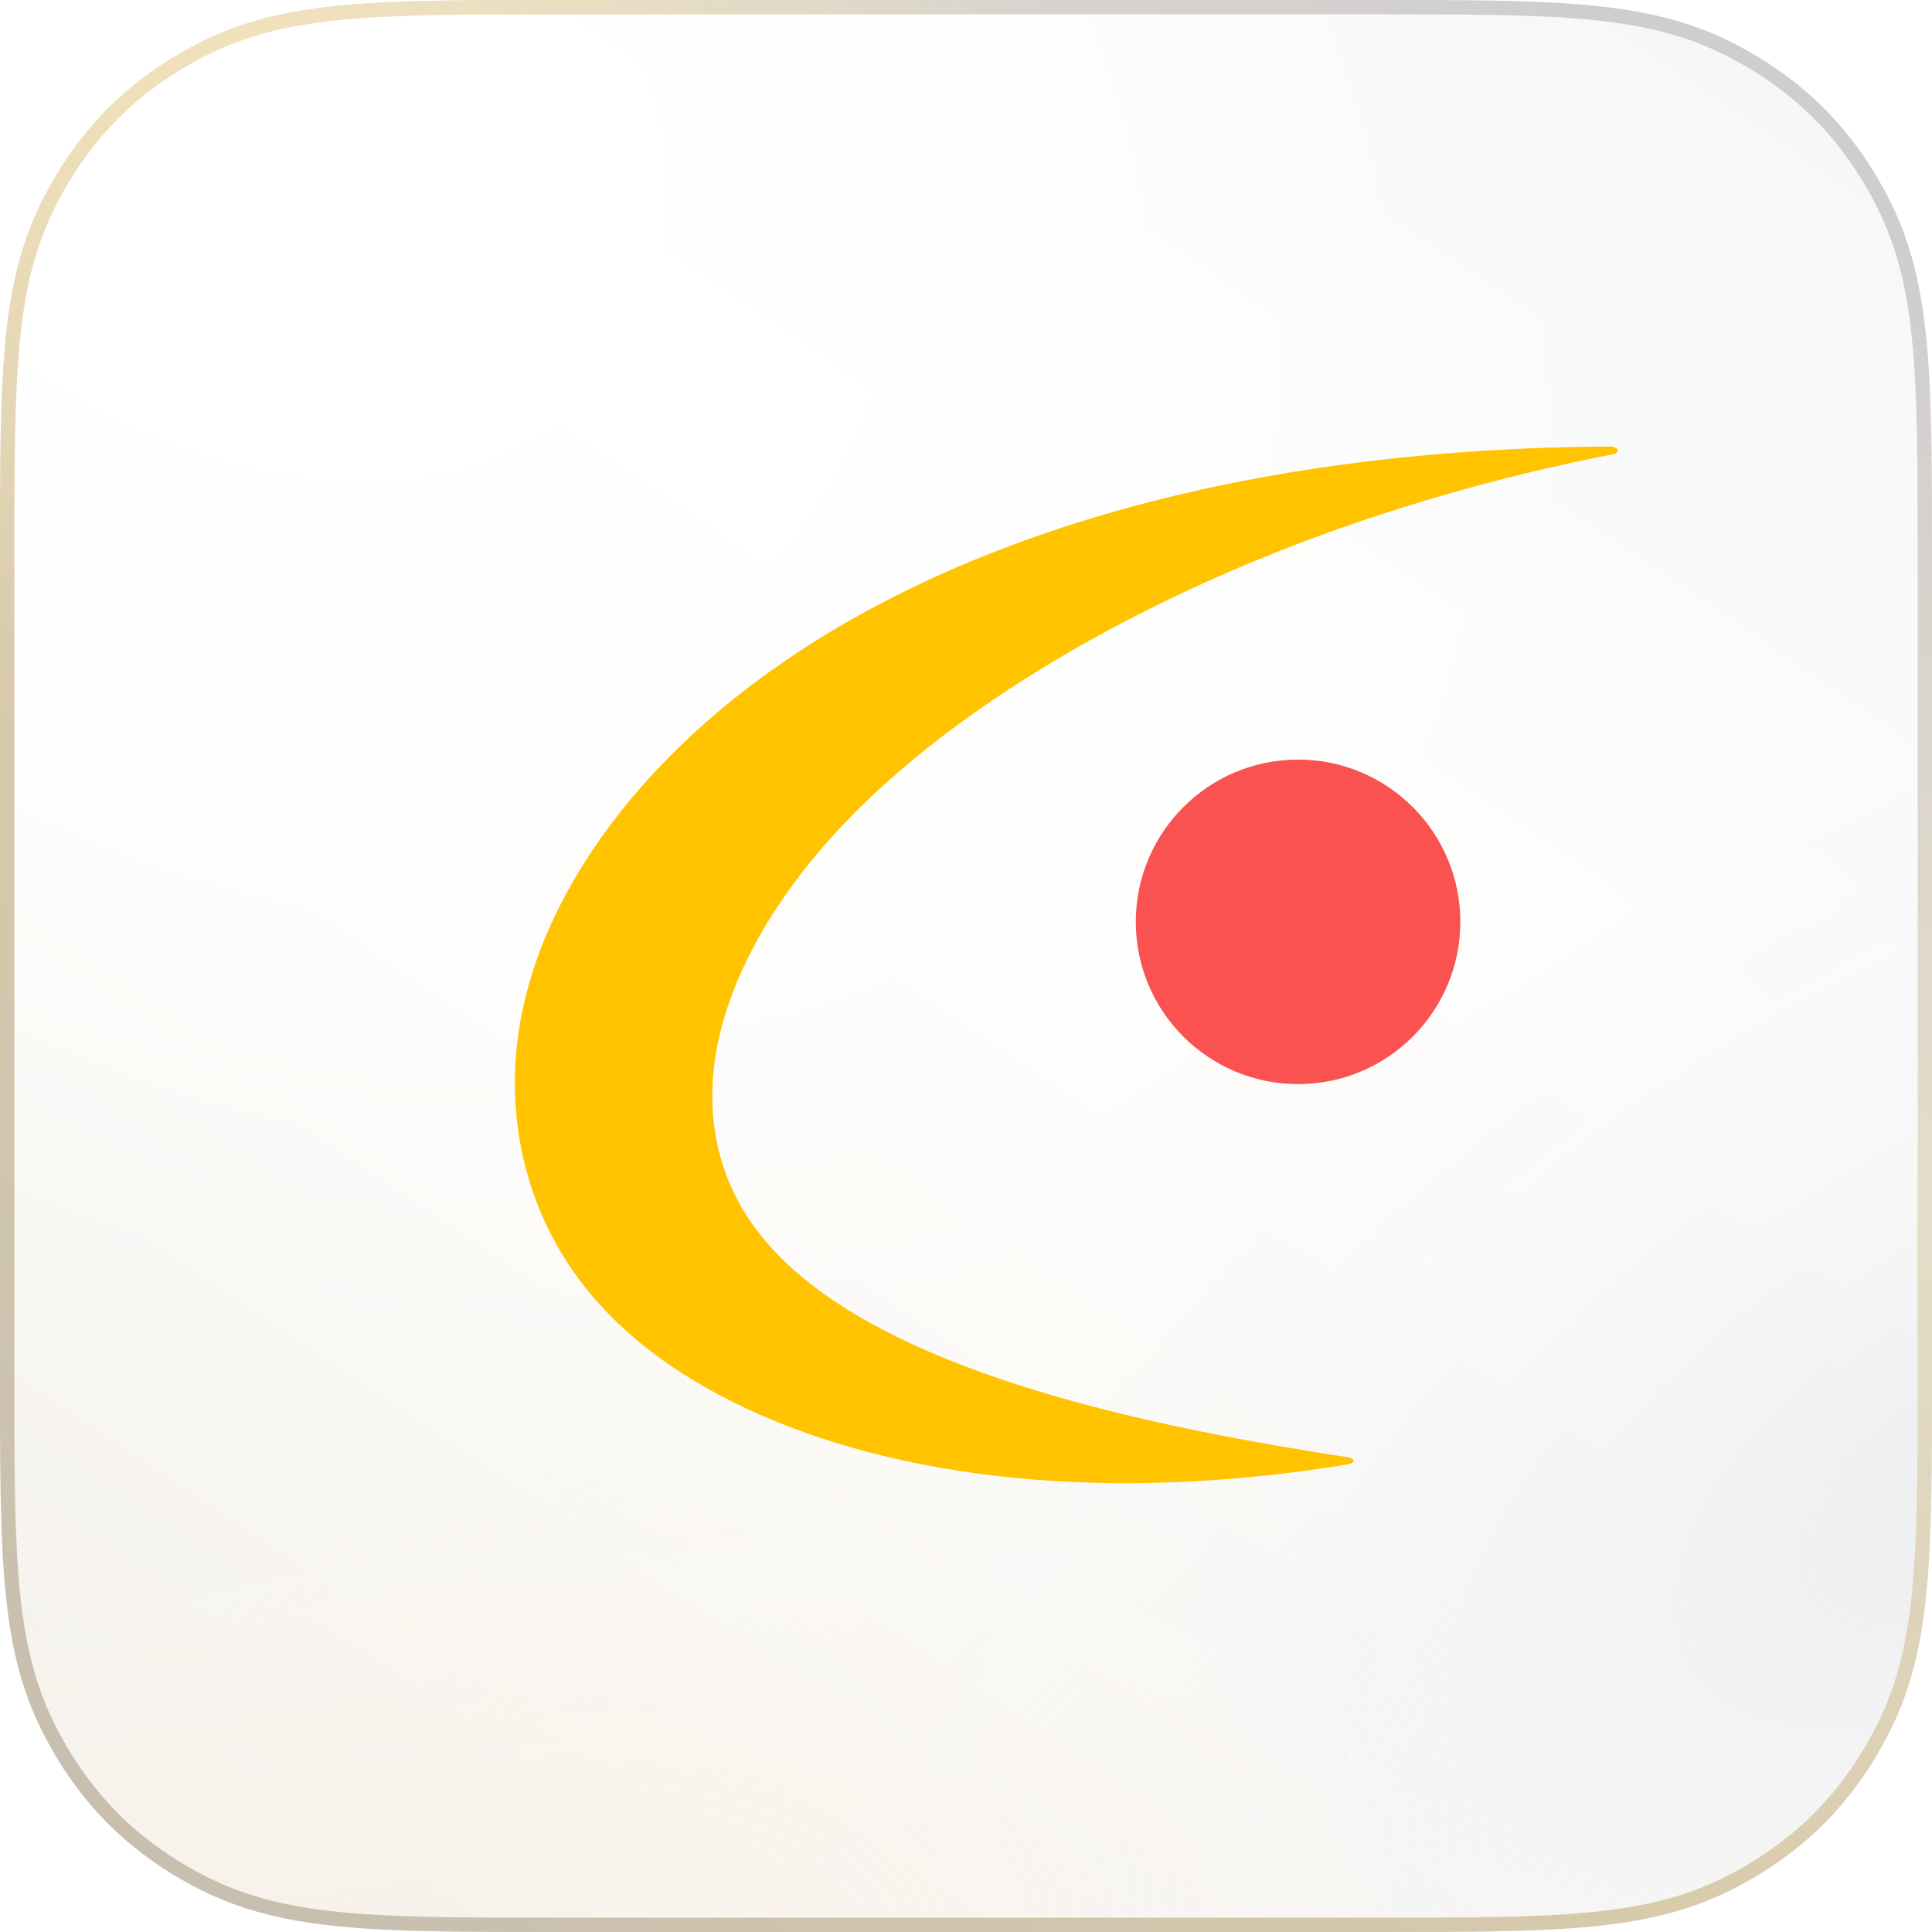
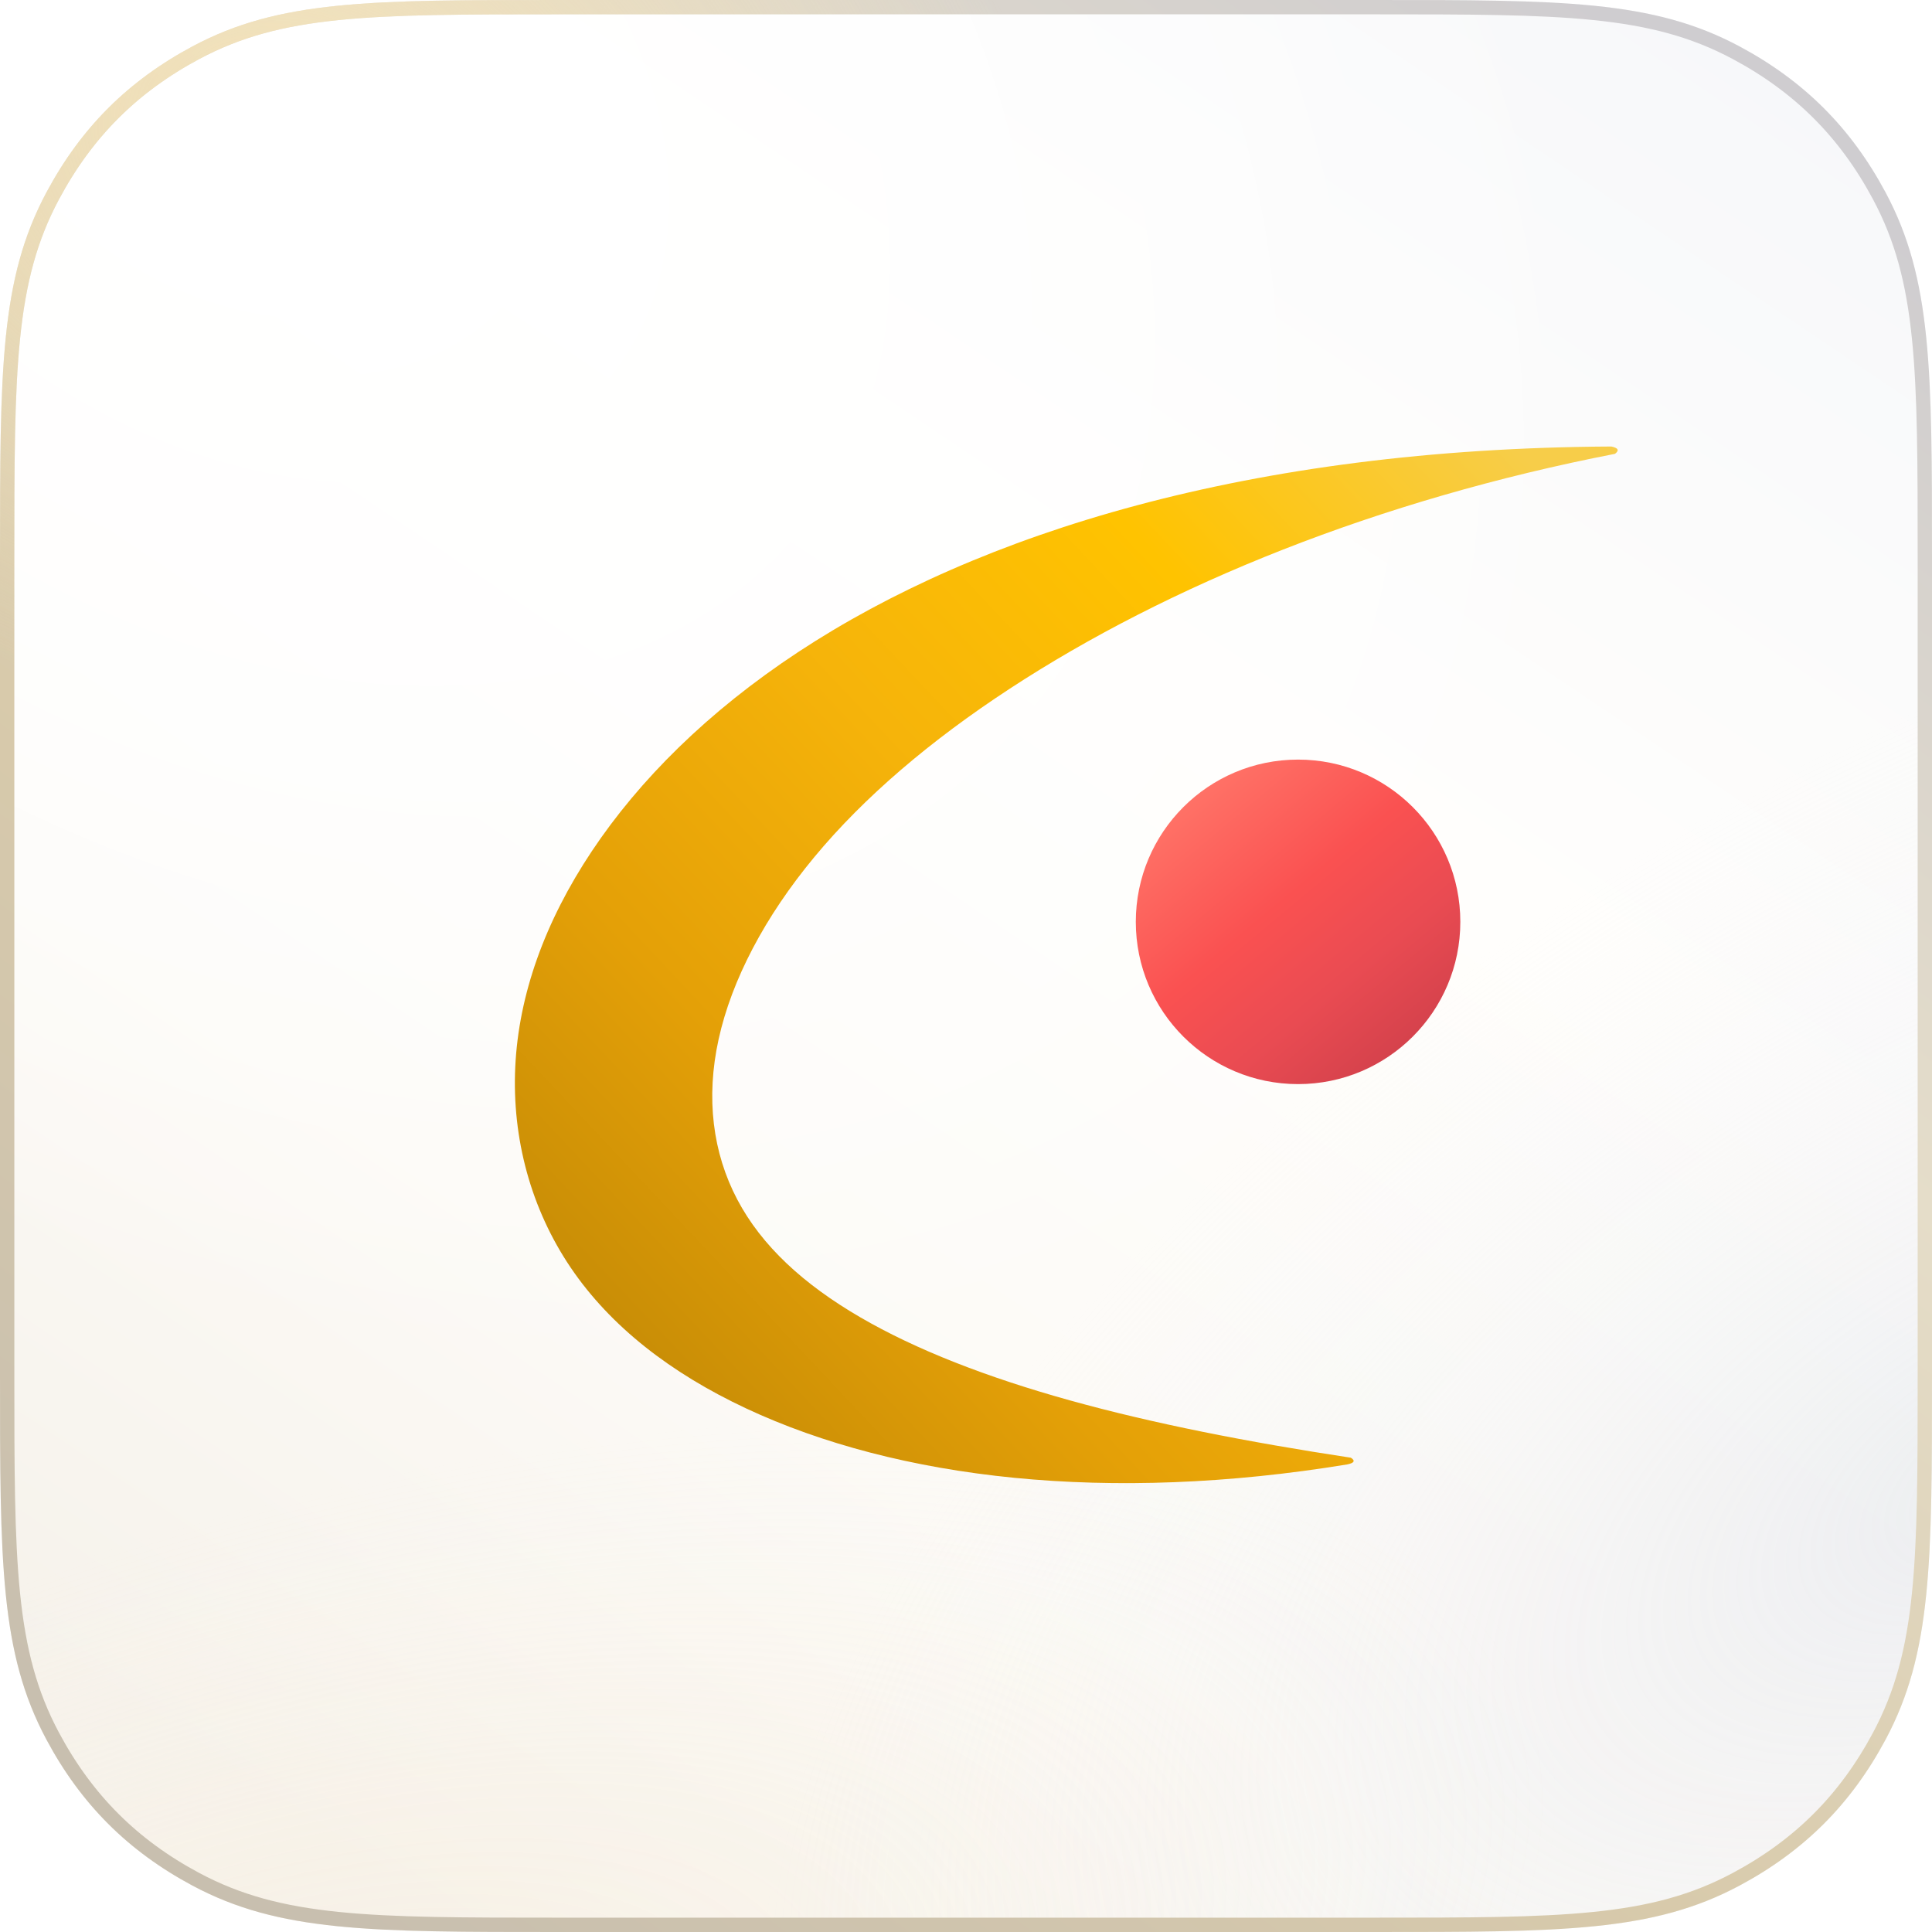
<svg xmlns="http://www.w3.org/2000/svg" width="512" height="512" viewBox="0 0 512 512" fill="none">
  <defs>
    <path id="outline" d="M148 0H364       C414 0 438 0 461 12.3 C478.1 21.45 490.55 33.9 499.7 51 C512 74 512 98 512 148V364       C512 414 512 438 499.7 461 C490.55 478.1 478.1 490.55 461 499.7 C438 512 414 512 364 512H148       C98 512 74 512 51 499.7 C33.9 490.55 21.45 478.1 12.3 461 C0 438 0 414 0 364V148       C0 98 0 74 12.3 51 C21.45 33.9 33.9 21.45 51 12.3 C74 0 98 0 148 0Z" />
    <clipPath id="trim">
      <use href="#outline" />
    </clipPath>
    <linearGradient id="field" gradientUnits="userSpaceOnUse" x1="65" y1="479" x2="407" y2="-29">
-       <stop stop-color="#F6F3EE" />
-       <stop offset=".28" stop-color="#FBFAF7" />
-       <stop offset=".63" stop-color="#FDFDFC" />
-       <stop offset="1" stop-color="#F6F7F9" />
+       <stop stop-color="#F6F2EB" />
+       <stop offset=".28" stop-color="#FCFAF6" />
+       <stop offset=".63" stop-color="#FFFEFC" />
+       <stop offset="1" stop-color="#F7F8FA" />
    </linearGradient>
    <radialGradient id="white-light" gradientUnits="userSpaceOnUse" cx="0" cy="0" r="1" gradientTransform="translate(58 18) rotate(37) scale(420 296)">
      <stop stop-color="#FFFFFF" />
      <stop offset=".49" stop-color="#FFFFFF" stop-opacity=".74" />
      <stop offset="1" stop-color="#FFFFFF" stop-opacity="0" />
    </radialGradient>
    <radialGradient id="pearl" gradientUnits="userSpaceOnUse" cx="0" cy="0" r="1" gradientTransform="translate(532 393) rotate(-31) scale(368 193)">
-       <stop stop-color="#DFE1E5" stop-opacity=".55" />
+       <stop stop-color="#DBDFE7" stop-opacity=".51" />
      <stop offset=".50" stop-color="#EBECF0" stop-opacity=".31" />
      <stop offset="1" stop-color="#F1F2F4" stop-opacity="0" />
    </radialGradient>
    <radialGradient id="warm-white" gradientUnits="userSpaceOnUse" cx="0" cy="0" r="1" gradientTransform="translate(56 572) rotate(-19) scale(372 164)">
-       <stop stop-color="#FBECD1" stop-opacity=".32" />
+       <stop stop-color="#FBEDD5" stop-opacity=".31" />
      <stop offset=".52" stop-color="#FBF1E0" stop-opacity=".20" />
      <stop offset="1" stop-color="#FCF7ED" stop-opacity="0" />
    </radialGradient>
    <linearGradient id="rim" gradientUnits="userSpaceOnUse" x1="442" y1="14" x2="83" y2="504">
      <stop stop-color="#CFCDD0" />
      <stop offset=".34" stop-color="#E5DDC9" />
      <stop offset=".65" stop-color="#D8CAAB" />
      <stop offset="1" stop-color="#C8BFAF" />
    </linearGradient>
    <radialGradient id="rim-warm" gradientUnits="userSpaceOnUse" cx="0" cy="0" r="1" gradientTransform="translate(78 39) rotate(16) scale(205 155)">
      <stop stop-color="#F6E3B6" stop-opacity=".84" />
      <stop offset=".55" stop-color="#F6E3B6" stop-opacity=".38" />
      <stop offset="1" stop-color="#F6E3B6" stop-opacity="0" />
    </radialGradient>
+     <linearGradient id="sweep-gold" gradientUnits="userSpaceOnUse" x1="155" y1="357" x2="405" y2="122">
+       <stop stop-color="#C58B06" />
+       <stop offset=".24" stop-color="#E4A007" />
+       <stop offset=".50" stop-color="#F6B40A" />
+       <stop offset=".74" stop-color="#FFC300" />
+       <stop offset="1" stop-color="#F7CD49" />
+     </linearGradient>
+     <linearGradient id="dot-coral" gradientUnits="userSpaceOnUse" x1="316" y1="212" x2="371" y2="278">
+       <stop stop-color="#FF7166" />
+       <stop offset=".42" stop-color="#FA5151" />
+       <stop offset=".73" stop-color="#E94B52" />
+       <stop offset="1" stop-color="#D5424C" />
+     </linearGradient>
  </defs>
  <g id="tile">
    <use href="#outline" fill="url(#field)" />
    <g clip-path="url(#trim)">
      <path d="M0 0H512V512H0Z" fill="url(#white-light)" />
      <path d="M0 0H512V512H0Z" fill="url(#pearl)" />
      <path d="M0 0H512V512H0Z" fill="url(#warm-white)" />
      <g id="edge" stroke-width="7.6">
        <use href="#outline" stroke="url(#rim)" />
        <use href="#outline" stroke="url(#rim-warm)" />
      </g>
    </g>
  </g>
  <g id="mark">
-     <path fill="#FFC300" d="M427.985 120.27       C396.73 126.349 367.126 135.008 340.081 145.62       C313.035 156.231 288.549 168.795 267.535 182.55       C246.521 196.306 228.979 211.253 215.823 227.11       C202.666 242.967 193.895 259.735 190.45 275.375       C187.005 291.015 188.887 305.529 195.373 317.86       C201.86 330.191 212.95 340.339 227.899 349.048       C242.847 357.758 261.654 365.029 283.582 371.127       C305.511 377.225 330.561 382.15 357.995 386.309       Q359.85 387.52 357.005 388.091       C325.527 393.258 295.701 394.29 268.761 391.632       C241.82 388.974 217.764 382.627 197.756 373.258       C177.749 363.89 161.79 351.501 151.266 335.966       C140.742 320.431 135.652 301.75 136.55 282.725       C137.448 263.7 144.334 244.331 156.85 225.56       C169.365 206.788 187.512 188.616 211.541 172.792       C235.57 156.969 265.483 143.495 301.361 133.9       C337.239 124.304 379.083 118.586 427.015 118.33       Q429.8 118.9 427.985 120.27Z" />
-     <circle cx="344" cy="244.3" r="43" fill="#FA5151" />
+     <path fill="url(#sweep-gold)" d="M427.985 120.27       C396.73 126.349 367.126 135.008 340.081 145.62       C313.035 156.231 288.549 168.795 267.535 182.55       C246.521 196.306 228.979 211.253 215.823 227.11       C202.666 242.967 193.895 259.735 190.45 275.375       C187.005 291.015 188.887 305.529 195.373 317.86       C201.86 330.191 212.95 340.339 227.899 349.048       C242.847 357.758 261.654 365.029 283.582 371.127       C305.511 377.225 330.561 382.15 357.995 386.309       Q359.85 387.52 357.005 388.091       C325.527 393.258 295.701 394.29 268.761 391.632       C241.82 388.974 217.764 382.627 197.756 373.258       C177.749 363.89 161.79 351.501 151.266 335.966       C140.742 320.431 135.652 301.75 136.55 282.725       C137.448 263.7 144.334 244.331 156.85 225.56       C169.365 206.788 187.512 188.616 211.541 172.792       C235.57 156.969 265.483 143.495 301.361 133.9       C337.239 124.304 379.083 118.586 427.015 118.33       Q429.8 118.9 427.985 120.27Z" />
+     <circle cx="344" cy="244.3" r="43" fill="url(#dot-coral)" />
  </g>
</svg>
